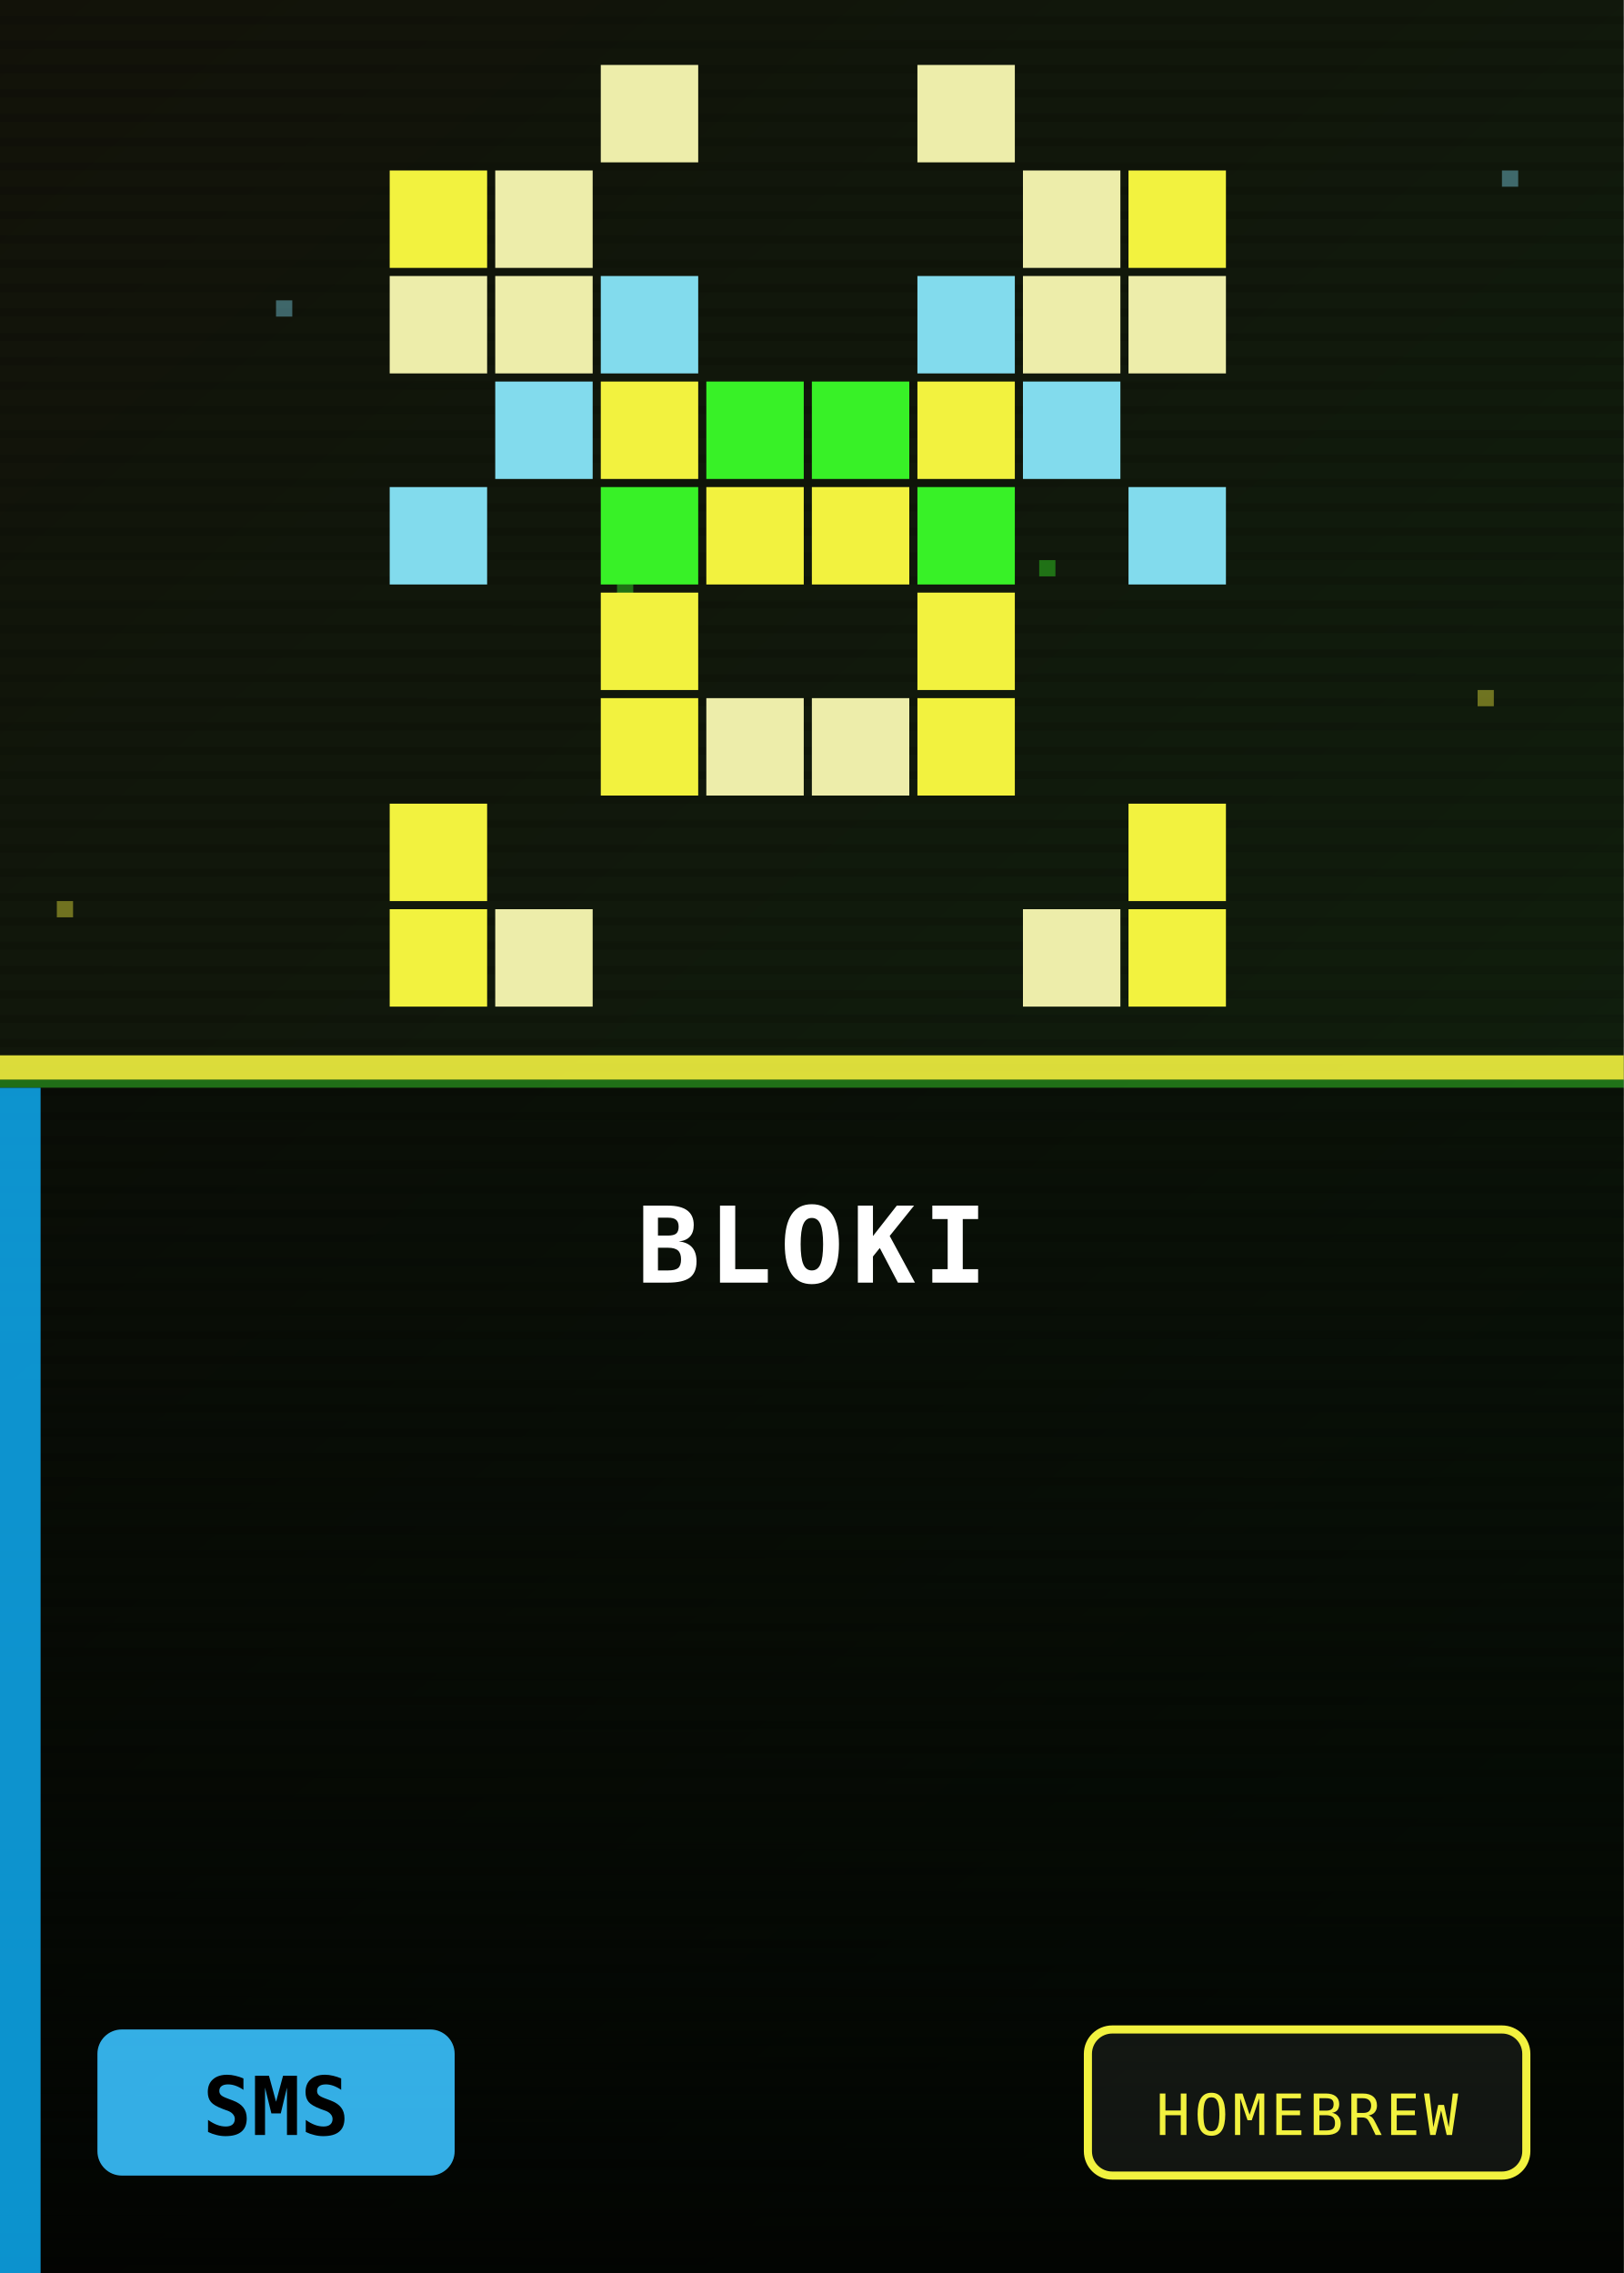
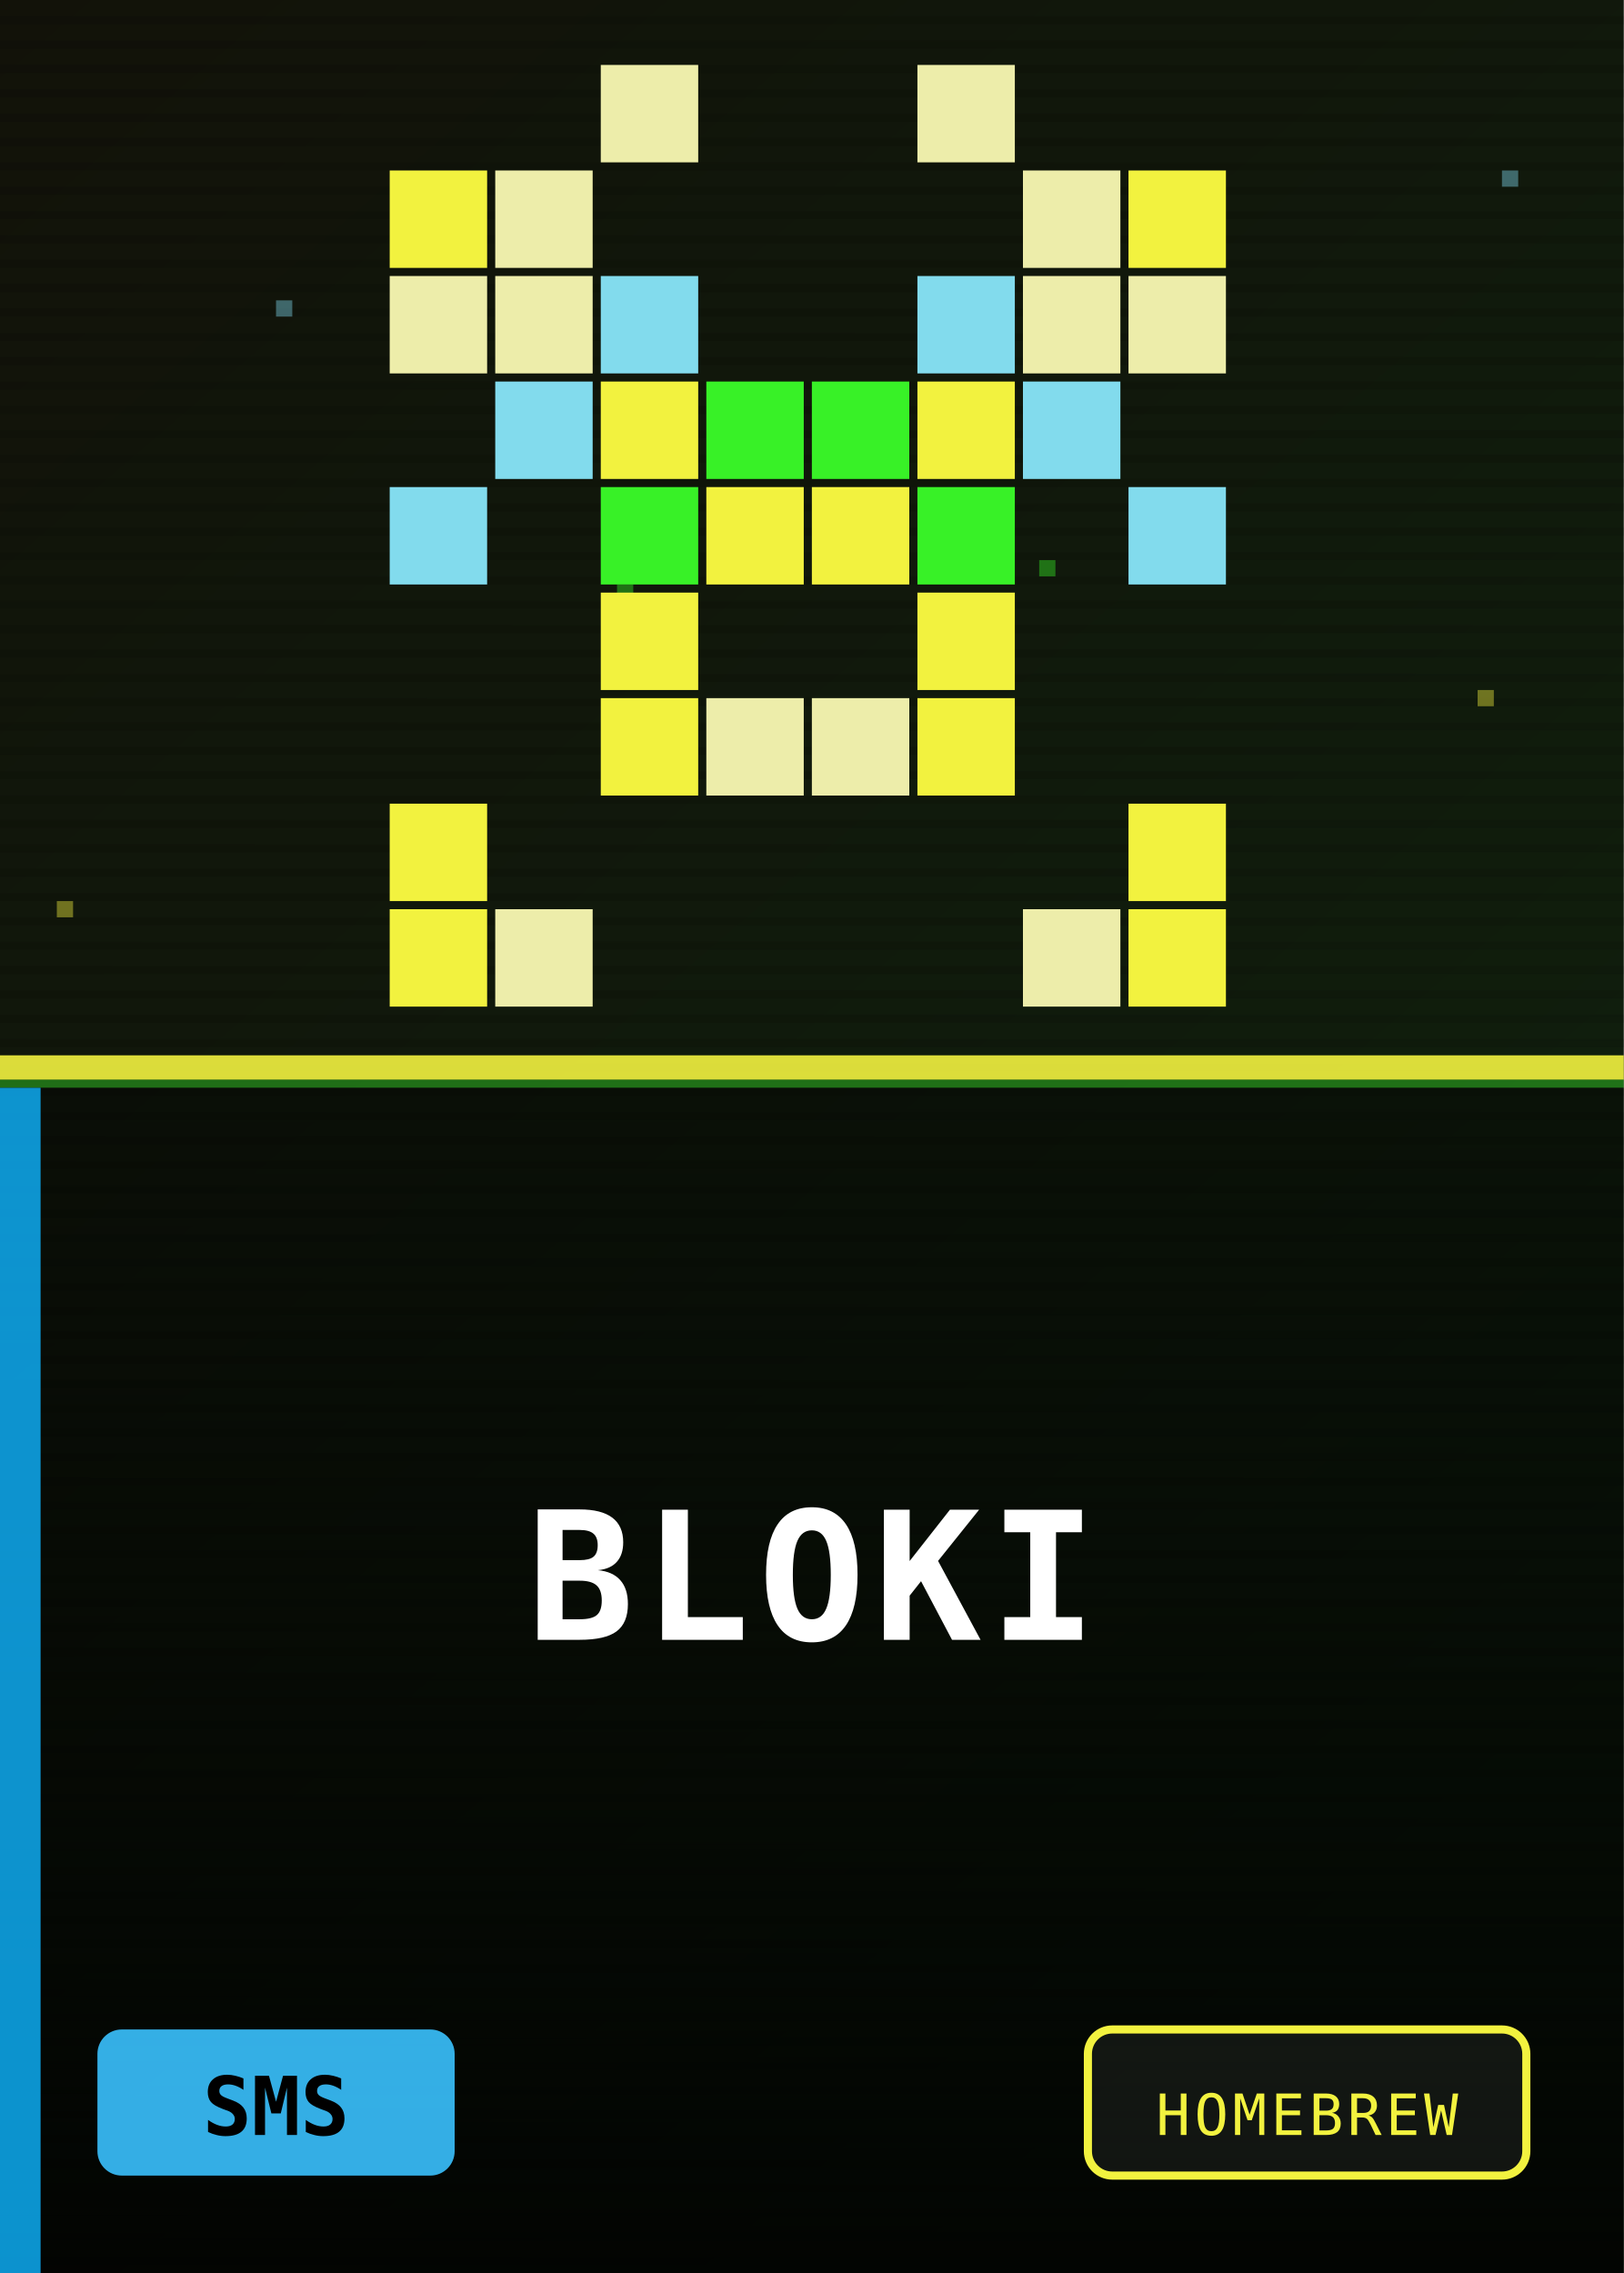
<svg xmlns="http://www.w3.org/2000/svg" viewBox="0 0 200 280" width="200" height="280">
  <defs>
    <linearGradient id="bg667887" x1="0" y1="0" x2="0.6" y2="1">
      <stop offset="0%" stop-color="#17170c" />
      <stop offset="100%" stop-color="#142a12" />
    </linearGradient>
    <linearGradient id="bot667887" x1="0" y1="0" x2="0" y2="1">
      <stop offset="0%" stop-color="rgba(0,0,0,0.52)" />
      <stop offset="100%" stop-color="rgba(0,0,0,0.88)" />
    </linearGradient>
    <pattern id="scan667887" width="1" height="3" patternUnits="userSpaceOnUse">
      <rect y="2" width="200" height="1" fill="rgba(0,0,0,0.12)" />
    </pattern>
  </defs>
  <rect width="200" height="280" fill="url(#bg667887)" />
  <rect width="200" height="280" fill="url(#scan667887)" />
  <rect x="7" y="111" width="2" height="2" fill="#f2f23f" opacity="0.55" />
  <rect x="128" y="69" width="2" height="2" fill="#38f127" opacity="0.55" />
  <rect x="185" y="21" width="2" height="2" fill="#82dbed" opacity="0.55" />
  <rect x="116" y="53" width="2" height="2" fill="#ededaa" opacity="0.55" />
  <rect x="182" y="85" width="2" height="2" fill="#f2f23f" opacity="0.55" />
  <rect x="76" y="72" width="2" height="2" fill="#38f127" opacity="0.55" />
  <rect x="34" y="37" width="2" height="2" fill="#82dbed" opacity="0.55" />
  <rect x="0" y="0" width="200" height="134" fill="rgba(0,0,0,0.22)" />
  <rect x="74" y="8" width="12" height="12" fill="#ededaa" />
  <rect x="113" y="8" width="12" height="12" fill="#ededaa" />
  <rect x="48" y="21" width="12" height="12" fill="#f2f23f" />
  <rect x="139" y="21" width="12" height="12" fill="#f2f23f" />
  <rect x="61" y="21" width="12" height="12" fill="#ededaa" />
  <rect x="126" y="21" width="12" height="12" fill="#ededaa" />
  <rect x="48" y="34" width="12" height="12" fill="#ededaa" />
  <rect x="139" y="34" width="12" height="12" fill="#ededaa" />
  <rect x="61" y="34" width="12" height="12" fill="#ededaa" />
  <rect x="126" y="34" width="12" height="12" fill="#ededaa" />
  <rect x="74" y="34" width="12" height="12" fill="#82dbed" />
  <rect x="113" y="34" width="12" height="12" fill="#82dbed" />
  <rect x="61" y="47" width="12" height="12" fill="#82dbed" />
  <rect x="126" y="47" width="12" height="12" fill="#82dbed" />
  <rect x="74" y="47" width="12" height="12" fill="#f2f23f" />
  <rect x="113" y="47" width="12" height="12" fill="#f2f23f" />
  <rect x="87" y="47" width="12" height="12" fill="#38f127" />
  <rect x="100" y="47" width="12" height="12" fill="#38f127" />
  <rect x="48" y="60" width="12" height="12" fill="#82dbed" />
  <rect x="139" y="60" width="12" height="12" fill="#82dbed" />
  <rect x="74" y="60" width="12" height="12" fill="#38f127" />
  <rect x="113" y="60" width="12" height="12" fill="#38f127" />
  <rect x="87" y="60" width="12" height="12" fill="#f2f23f" />
  <rect x="100" y="60" width="12" height="12" fill="#f2f23f" />
  <rect x="74" y="73" width="12" height="12" fill="#f2f23f" />
  <rect x="113" y="73" width="12" height="12" fill="#f2f23f" />
  <rect x="74" y="86" width="12" height="12" fill="#f2f23f" />
  <rect x="113" y="86" width="12" height="12" fill="#f2f23f" />
  <rect x="87" y="86" width="12" height="12" fill="#ededaa" />
  <rect x="100" y="86" width="12" height="12" fill="#ededaa" />
  <rect x="48" y="99" width="12" height="12" fill="#f2f23f" />
  <rect x="139" y="99" width="12" height="12" fill="#f2f23f" />
  <rect x="48" y="112" width="12" height="12" fill="#f2f23f" />
  <rect x="139" y="112" width="12" height="12" fill="#f2f23f" />
  <rect x="61" y="112" width="12" height="12" fill="#ededaa" />
  <rect x="126" y="112" width="12" height="12" fill="#ededaa" />
  <rect x="0" y="130" width="200" height="3" fill="#f2f23f" opacity="0.9" />
  <rect x="0" y="133" width="200" height="1" fill="#38f127" opacity="0.4" />
  <rect x="0" y="134" width="200" height="146" fill="url(#bot667887)" />
  <rect x="0" y="134" width="5" height="146" fill="#0ea5e9" opacity="0.88" />
-   <text x="100" y="158" text-anchor="middle" font-family="monospace,sans-serif" font-size="13" font-weight="900" letter-spacing="1" fill="white">BLOKI</text>
+   <text x="100" y="202" text-anchor="middle" font-family="monospace,sans-serif" font-size="22" font-weight="900" letter-spacing="1" fill="white">BLOKI</text>
  <rect x="12" y="250" width="44" height="18" rx="3" fill="#38bdf8" opacity="0.92" />
  <text x="34" y="263" text-anchor="middle" font-family="monospace" font-size="10" font-weight="700" fill="#000">SMS</text>
  <rect x="134" y="250" width="54" height="18" rx="3" fill="rgba(255,255,255,0.06)" stroke="#f2f23f" stroke-width="1" />
  <text x="161" y="263" text-anchor="middle" font-family="monospace" font-size="7" fill="#f2f23f" letter-spacing="0.5">HOMEBREW</text>
</svg>
